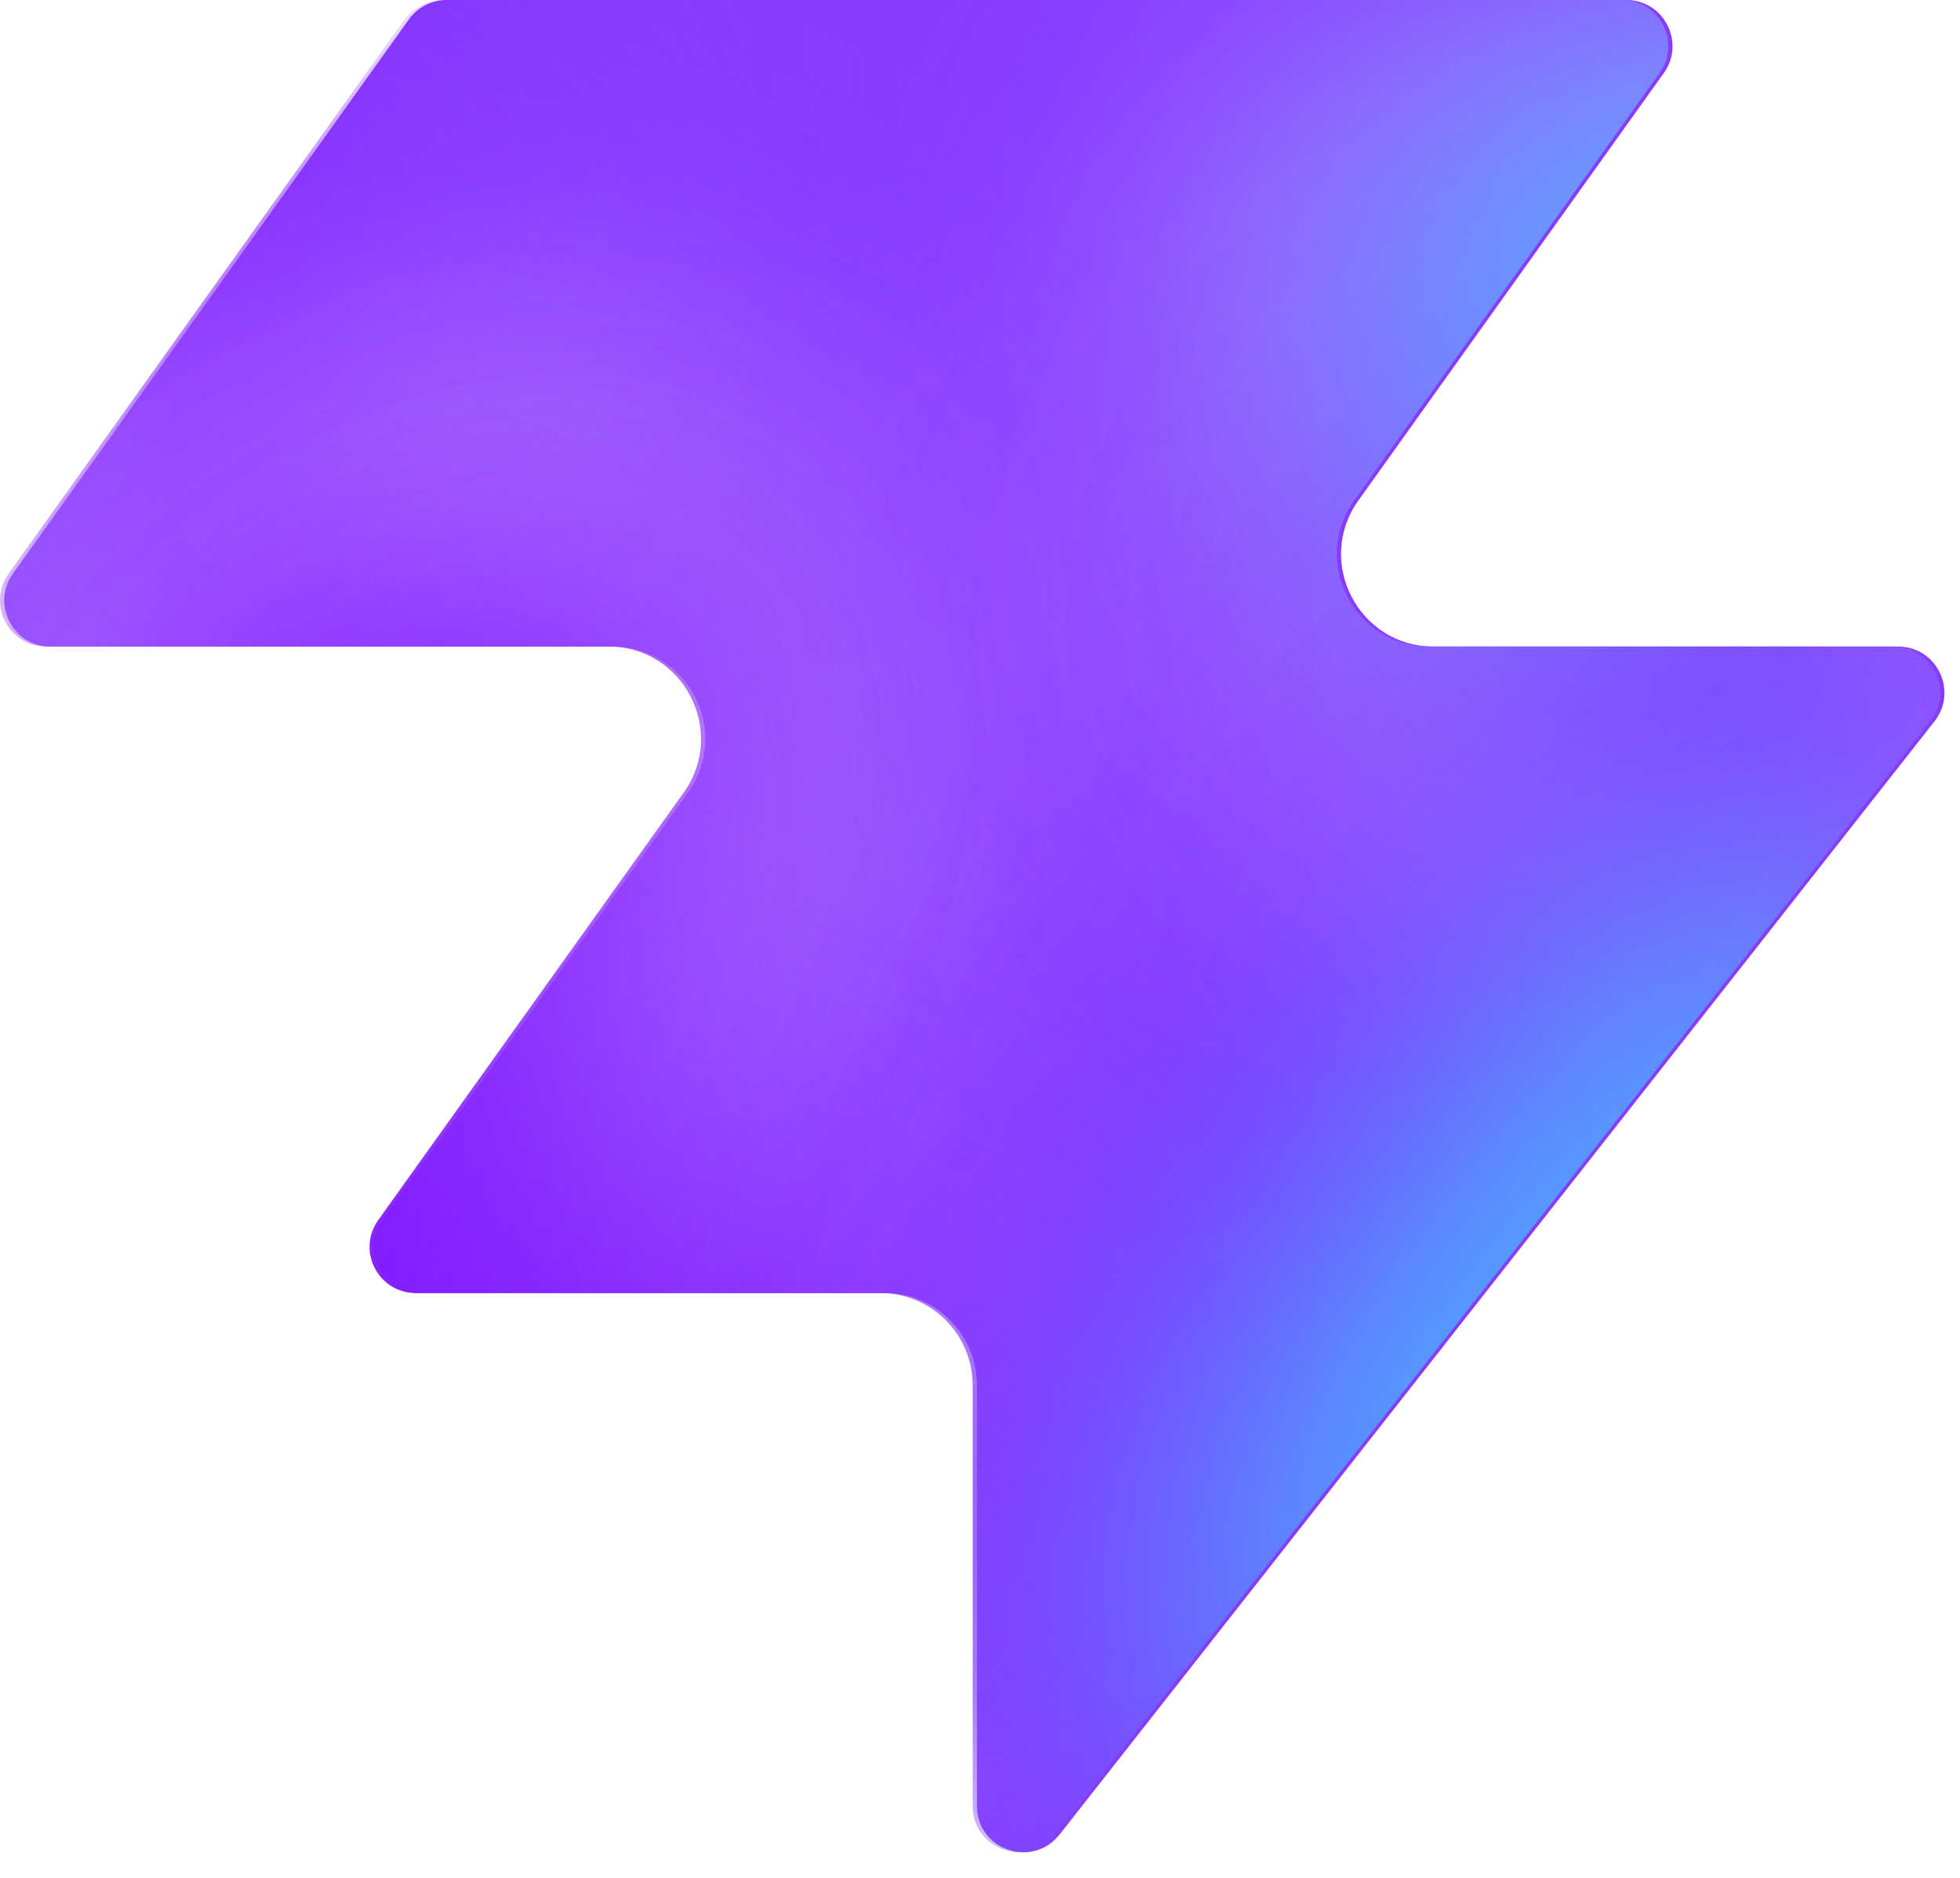
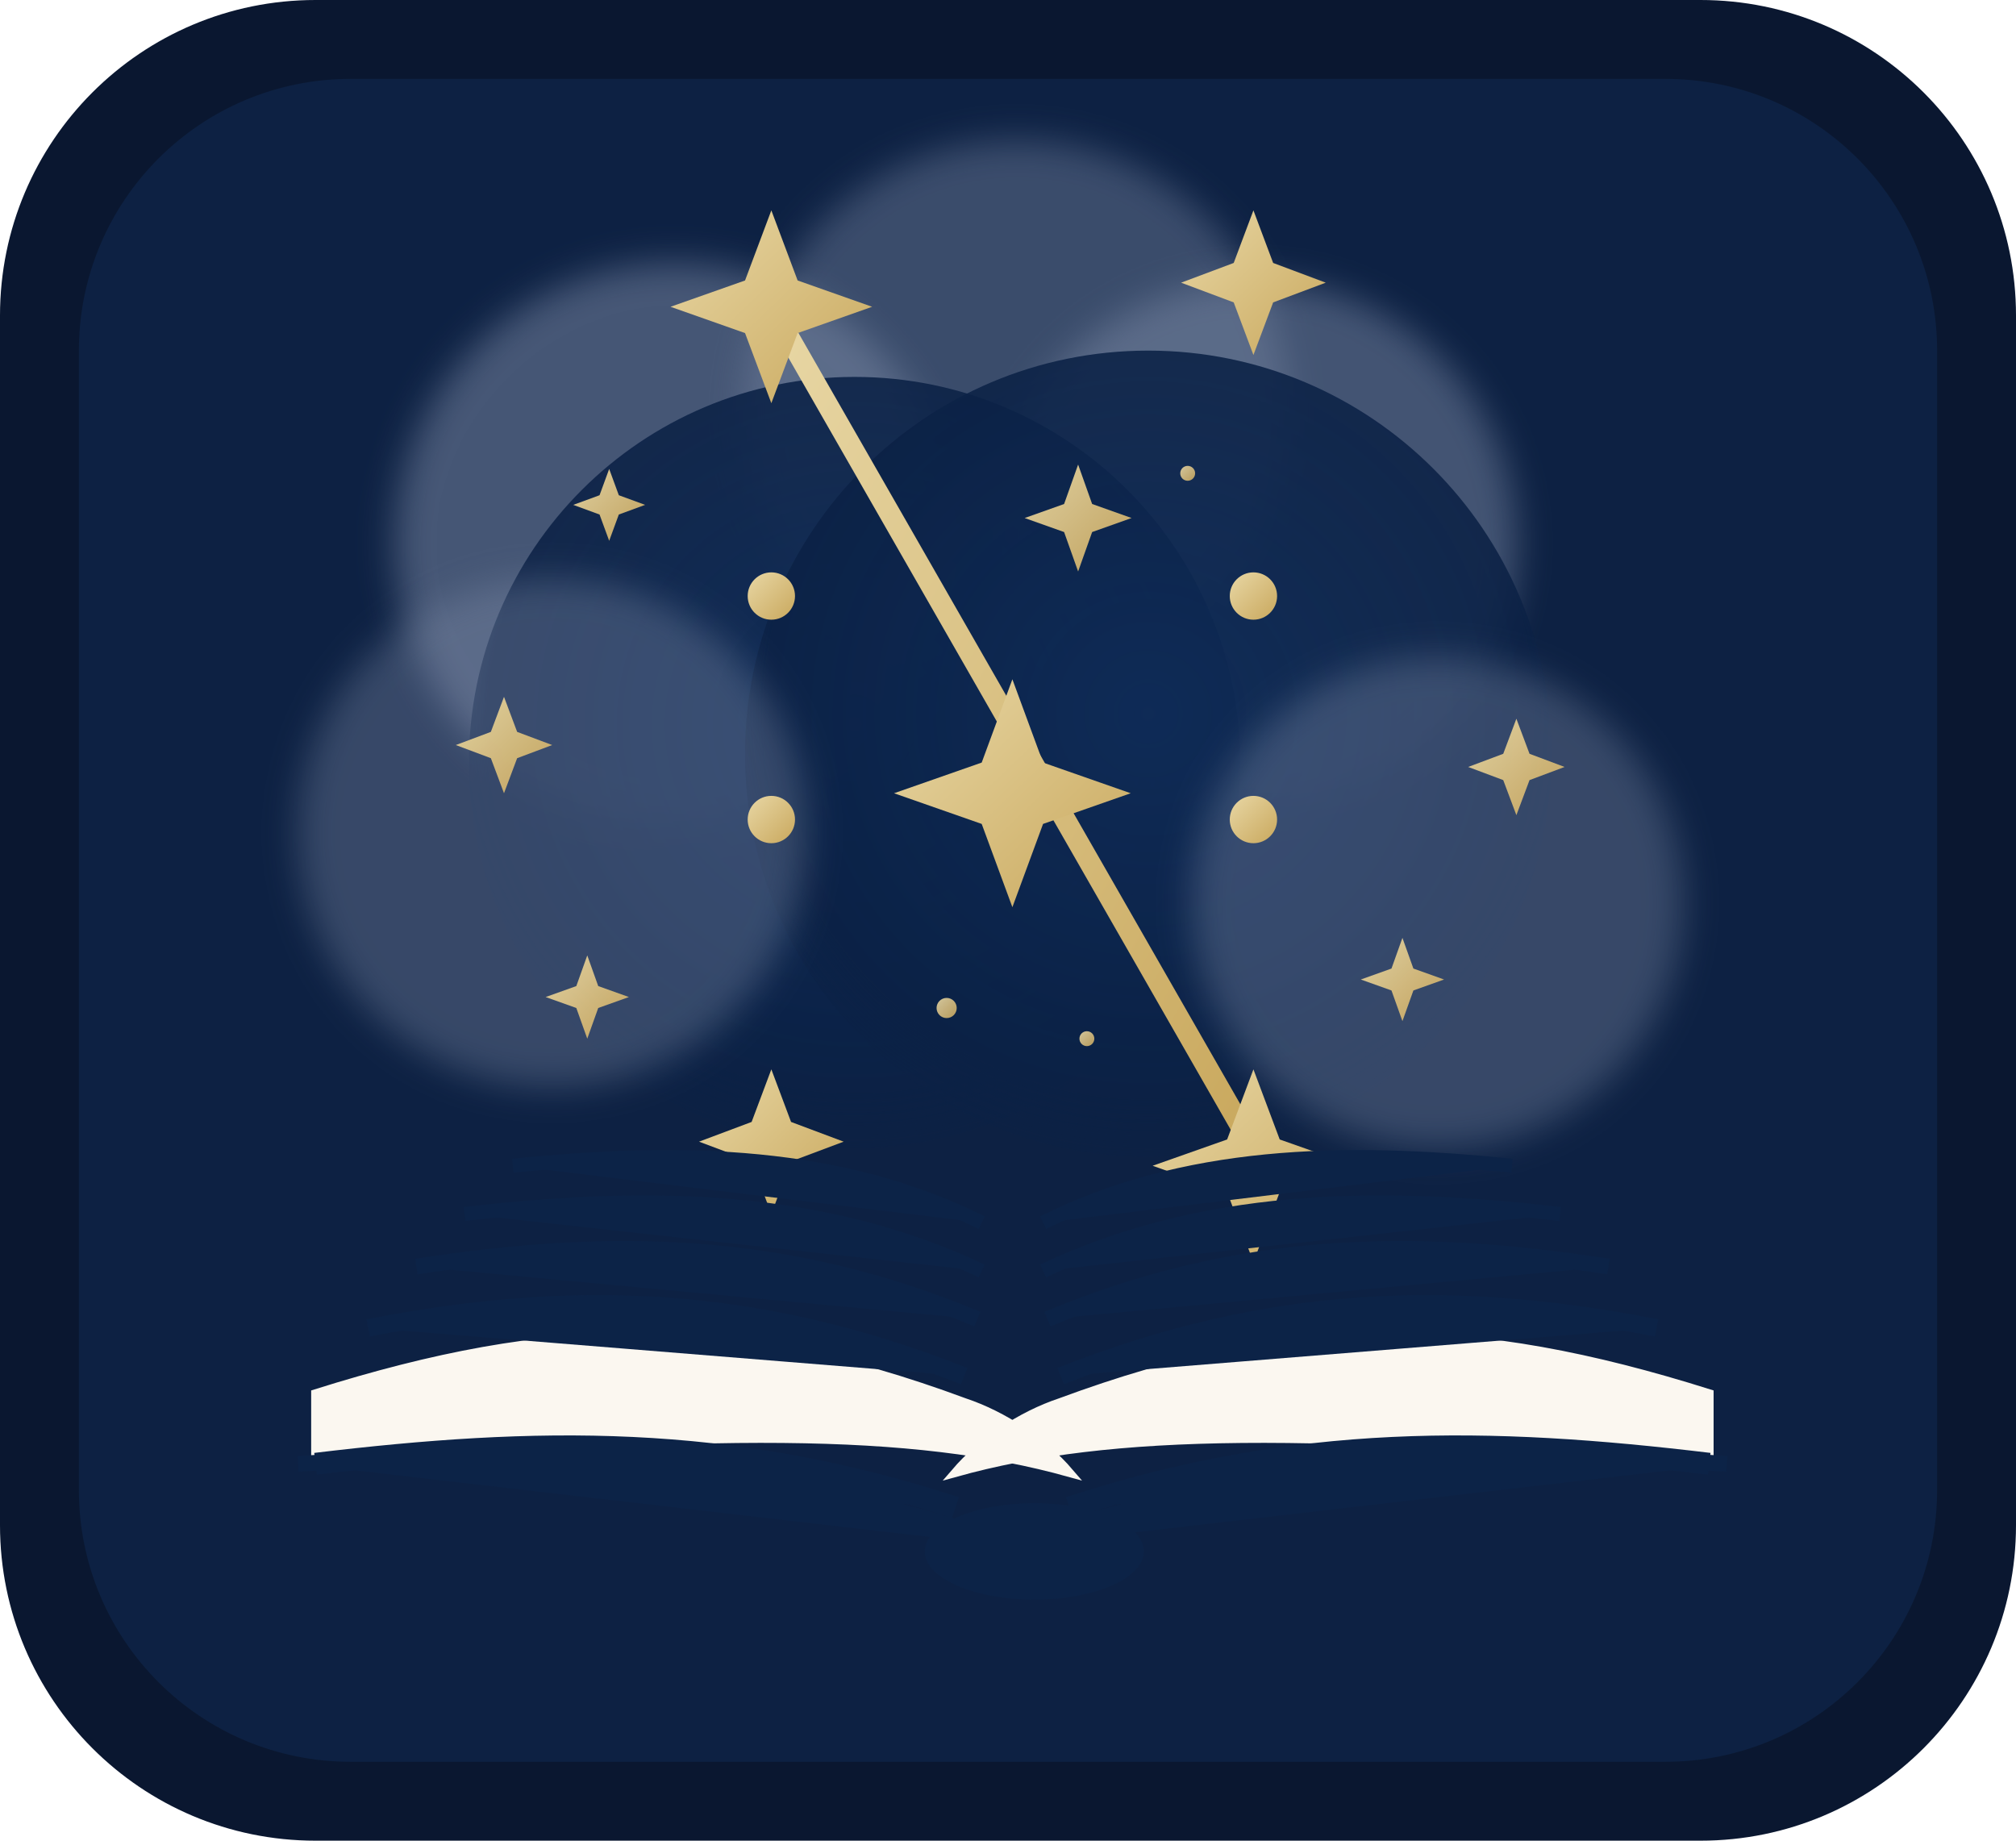
- <svg xmlns="http://www.w3.org/2000/svg" width="48" height="46" fill="none" viewBox="0 0 48 46">
-   <path fill="#863bff" d="M25.946 44.938c-.664.845-2.021.375-2.021-.698V33.937a2.26 2.26 0 0 0-2.262-2.262H10.287c-.92 0-1.456-1.04-.92-1.788l7.48-10.471c1.07-1.497 0-3.578-1.842-3.578H1.237c-.92 0-1.456-1.04-.92-1.788L10.013.474c.214-.297.556-.474.92-.474h28.894c.92 0 1.456 1.04.92 1.788l-7.48 10.471c-1.07 1.498 0 3.579 1.842 3.579h11.377c.943 0 1.473 1.088.89 1.83L25.947 44.94z" style="fill:#863bff;fill:color(display-p3 .525 .23 1);fill-opacity:1" />
-   <mask id="a" width="48" height="46" x="0" y="0" maskUnits="userSpaceOnUse" style="mask-type:alpha">
-     <path fill="#000" d="M25.842 44.938c-.664.844-2.021.375-2.021-.698V33.937a2.26 2.26 0 0 0-2.262-2.262H10.183c-.92 0-1.456-1.04-.92-1.788l7.48-10.471c1.07-1.498 0-3.579-1.842-3.579H1.133c-.92 0-1.456-1.04-.92-1.787L9.91.473c.214-.297.556-.474.92-.474h28.894c.92 0 1.456 1.04.92 1.788l-7.48 10.471c-1.07 1.498 0 3.578 1.842 3.578h11.377c.943 0 1.473 1.088.89 1.832L25.843 44.94z" style="fill:#000;fill-opacity:1" />
-   </mask>
-   <g mask="url(#a)">
-     <g filter="url(#b)">
-       <ellipse cx="5.508" cy="14.704" fill="#ede6ff" rx="5.508" ry="14.704" style="fill:#ede6ff;fill:color(display-p3 .927 .903 1);fill-opacity:1" transform="matrix(.00324 1 1 -.00324 -4.47 31.516)" />
+ <svg xmlns="http://www.w3.org/2000/svg" viewBox="0 0 460 420" role="img" aria-labelledby="title desc">
+   <defs>
+     <linearGradient id="goldLine" x1="0" y1="0" x2="1" y2="1">
+       <stop offset="0%" stop-color="#E8D7A5" />
+       <stop offset="100%" stop-color="#C9A85D" />
+     </linearGradient>
+     <linearGradient id="navyDeep" x1="0" y1="0" x2="0" y2="1">
+       <stop offset="0%" stop-color="#10254A" />
+       <stop offset="100%" stop-color="#091A36" />
+     </linearGradient>
+     <radialGradient id="cloudFill" cx="50%" cy="45%" r="60%">
+       <stop offset="0%" stop-color="#0E2B57" stop-opacity="0.97" />
+       <stop offset="80%" stop-color="#0B2145" stop-opacity="0.88" />
+       <stop offset="100%" stop-color="#0B2145" stop-opacity="0.00" />
+     </radialGradient>
+     <filter id="softBlur" x="-20%" y="-20%" width="140%" height="140%">
+       <feGaussianBlur stdDeviation="4" />
+     </filter>
+     <style>
+       .brand-word { font-family: 'Cormorant Garamond', 'Source Serif 4', Georgia, serif; fill:#10254A; }
+       .tagline { font-family: 'Source Serif 4', Georgia, serif; font-style: italic; fill:#29497B; }
+       .gold { fill:url(#goldLine); stroke:url(#goldLine); }
+       .navy { fill:#0C2347; stroke:#0C2347; }
+       .cream { fill:#FBF7F0; stroke:#FBF7F0; }
+     </style>
+   </defs>
+   <rect x="0" y="0" width="460" height="420" rx="72" fill="#0A1730" />
+   <rect x="18" y="18" width="424" height="384" rx="62" fill="#0D2244" opacity="0.92" />
+   <g transform="translate(0,4)">
+     <g opacity="1">
+       <circle cx="154" cy="120" r="64" fill="#7E8CA8" opacity="0.50" filter="url(#softBlur)" />
+       <circle cx="232" cy="90" r="62" fill="#7E8CA8" opacity="0.40" filter="url(#softBlur)" />
+       <circle cx="286" cy="120" r="60" fill="#7E8CA8" opacity="0.48" filter="url(#softBlur)" />
+       <circle cx="195" cy="170" r="88" fill="url(#cloudFill)" />
+       <circle cx="262" cy="168" r="92" fill="url(#cloudFill)" />
+       <circle cx="126" cy="186" r="58" fill="#8794AF" opacity="0.34" filter="url(#softBlur)" />
+       <circle cx="328" cy="202" r="56" fill="#8794AF" opacity="0.34" filter="url(#softBlur)" />
    </g>
-     <g filter="url(#c)">
-       <ellipse cx="10.399" cy="29.851" fill="#ede6ff" rx="10.399" ry="29.851" style="fill:#ede6ff;fill:color(display-p3 .927 .903 1);fill-opacity:1" transform="matrix(.00324 1 1 -.00324 -39.328 7.883)" />
+     <g stroke="url(#goldLine)" stroke-width="4.8" stroke-linecap="round" stroke-linejoin="round" fill="none">
+       <line x1="176" y1="66" x2="176" y2="258" />
+       <line x1="286" y1="66" x2="286" y2="258" />
+       <line x1="176" y1="66" x2="286" y2="258" />
    </g>
-     <g filter="url(#d)">
-       <ellipse cx="5.508" cy="30.487" fill="#7e14ff" rx="5.508" ry="30.487" style="fill:#7e14ff;fill:color(display-p3 .492 .077 1);fill-opacity:1" transform="rotate(89.814 -25.913 -14.639)scale(1 -1)" />
+     <g fill="url(#goldLine)">
+       <path d="M176 44 l6 16 17 6 -17 6 -6 16 -6-16 -17-6 17-6z" />
+       <path d="M286 44 l4.5 12 12 4.5 -12 4.5 -4.5 12 -4.5-12 -12-4.5 12-4.5z" />
+       <path d="M176 240 l4.5 12 12 4.5 -12 4.5 -4.5 12 -4.5-12 -12-4.5 12-4.5z" />
+       <path d="M286 240 l6 16 17 6 -17 6 -6 16 -6-16 -17-6 17-6z" />
+       <path d="M231 151 l7 19 20 7 -20 7 -7 19 -7-19 -20-7 20-7z" />
+       <circle cx="176" cy="132" r="5.4" />
+       <circle cx="176" cy="183" r="5.4" />
+       <circle cx="286" cy="132" r="5.4" />
+       <circle cx="286" cy="183" r="5.4" />
+       <path d="M115 155 l3 8 8 3 -8 3 -3 8 -3-8 -8-3 8-3z" opacity="0.95" />
+       <path d="M139 103 l2.2 6 6 2.2 -6 2.2 -2.2 6 -2.2-6 -6-2.2 6-2.2z" opacity="0.95" />
+       <path d="M246 102 l3.2 9 9 3.2 -9 3.2 -3.2 9 -3.2-9 -9-3.2 9-3.2z" opacity="0.95" />
+       <path d="M346 160 l3 8 8 3 -8 3 -3 8 -3-8 -8-3 8-3z" opacity="0.95" />
+       <path d="M320 210 l2.5 7 7 2.5 -7 2.5 -2.5 7 -2.5-7 -7-2.5 7-2.5z" opacity="0.95" />
+       <path d="M134 214 l2.5 7 7 2.5 -7 2.5 -2.5 7 -2.5-7 -7-2.5 7-2.5z" opacity="0.95" />
+       <circle cx="216" cy="226" r="2.3" opacity="0.9" />
+       <circle cx="271" cy="104" r="1.7" opacity="0.9" />
+       <circle cx="248" cy="233" r="1.7" opacity="0.9" />
    </g>
-     <g filter="url(#e)">
-       <ellipse cx="5.508" cy="30.599" fill="#7e14ff" rx="5.508" ry="30.599" style="fill:#7e14ff;fill:color(display-p3 .492 .077 1);fill-opacity:1" transform="rotate(89.814 -32.644 -3.334)scale(1 -1)" />
-     </g>
-     <g filter="url(#f)">
-       <ellipse cx="5.508" cy="30.599" fill="#7e14ff" rx="5.508" ry="30.599" style="fill:#7e14ff;fill:color(display-p3 .492 .077 1);fill-opacity:1" transform="matrix(.00324 1 1 -.00324 -34.34 30.47)" />
-     </g>
-     <g filter="url(#g)">
-       <ellipse cx="14.072" cy="22.078" fill="#ede6ff" rx="14.072" ry="22.078" style="fill:#ede6ff;fill:color(display-p3 .927 .903 1);fill-opacity:1" transform="rotate(93.35 24.506 48.493)scale(-1 1)" />
-     </g>
-     <g filter="url(#h)">
-       <ellipse cx="3.47" cy="21.501" fill="#7e14ff" rx="3.47" ry="21.501" style="fill:#7e14ff;fill:color(display-p3 .492 .077 1);fill-opacity:1" transform="rotate(89.009 28.708 47.59)scale(-1 1)" />
-     </g>
-     <g filter="url(#i)">
-       <ellipse cx="3.47" cy="21.501" fill="#7e14ff" rx="3.47" ry="21.501" style="fill:#7e14ff;fill:color(display-p3 .492 .077 1);fill-opacity:1" transform="rotate(89.009 28.708 47.59)scale(-1 1)" />
-     </g>
-     <g filter="url(#j)">
-       <ellipse cx=".387" cy="8.972" fill="#7e14ff" rx="4.407" ry="29.108" style="fill:#7e14ff;fill:color(display-p3 .492 .077 1);fill-opacity:1" transform="rotate(39.51 .387 8.972)" />
-     </g>
-     <g filter="url(#k)">
-       <ellipse cx="47.523" cy="-6.092" fill="#7e14ff" rx="4.407" ry="29.108" style="fill:#7e14ff;fill:color(display-p3 .492 .077 1);fill-opacity:1" transform="rotate(37.892 47.523 -6.092)" />
-     </g>
-     <g filter="url(#l)">
-       <ellipse cx="41.412" cy="6.333" fill="#47bfff" rx="5.971" ry="9.665" style="fill:#47bfff;fill:color(display-p3 .28 .748 1);fill-opacity:1" transform="rotate(37.892 41.412 6.333)" />
-     </g>
-     <g filter="url(#m)">
-       <ellipse cx="-1.879" cy="38.332" fill="#7e14ff" rx="4.407" ry="29.108" style="fill:#7e14ff;fill:color(display-p3 .492 .077 1);fill-opacity:1" transform="rotate(37.892 -1.88 38.332)" />
-     </g>
-     <g filter="url(#n)">
-       <ellipse cx="-1.879" cy="38.332" fill="#7e14ff" rx="4.407" ry="29.108" style="fill:#7e14ff;fill:color(display-p3 .492 .077 1);fill-opacity:1" transform="rotate(37.892 -1.88 38.332)" />
-     </g>
-     <g filter="url(#o)">
-       <ellipse cx="35.651" cy="29.907" fill="#7e14ff" rx="4.407" ry="29.108" style="fill:#7e14ff;fill:color(display-p3 .492 .077 1);fill-opacity:1" transform="rotate(37.892 35.651 29.907)" />
-     </g>
-     <g filter="url(#p)">
-       <ellipse cx="38.418" cy="32.4" fill="#47bfff" rx="5.971" ry="15.297" style="fill:#47bfff;fill:color(display-p3 .28 .748 1);fill-opacity:1" transform="rotate(37.892 38.418 32.4)" />
+     <g>
+       <path class="cream" stroke-width="2" d="M72 314 C126 297, 166 296, 220 316 C229 319, 238 325, 244 332 C208 322, 163 322, 72 330 Z" />
+       <path class="cream" stroke-width="2" d="M390 314 C336 297, 296 296, 242 316 C233 319, 224 325, 218 332 C254 322, 299 322, 390 330 Z" />
+       <path class="navy" stroke-width="5" fill="none" d="M72 330 C122 324, 166 323, 218 340" />
+       <path class="navy" stroke-width="5" fill="none" d="M390 330 C340 324, 296 323, 244 340" />
+       <path class="navy" stroke-width="4" fill="none" d="M84 299 C130 290, 172 291, 220 310" />
+       <path class="navy" stroke-width="4" fill="none" d="M378 299 C332 290, 290 291, 242 310" />
+       <path class="navy" stroke-width="3.6" fill="none" d="M95 285 C140 278, 180 279, 223 297" />
+       <path class="navy" stroke-width="3.6" fill="none" d="M367 285 C322 278, 282 279, 239 297" />
+       <path class="navy" stroke-width="3.2" fill="none" d="M106 273 C149 268, 188 269, 224 286" />
+       <path class="navy" stroke-width="3.2" fill="none" d="M356 273 C313 268, 274 269, 238 286" />
+       <path class="navy" stroke-width="3.2" fill="none" d="M117 262 C156 258, 192 259, 224 275" />
+       <path class="navy" stroke-width="3.2" fill="none" d="M345 262 C306 258, 270 259, 238 275" />
+       <path class="navy" stroke-width="3.6" d="M68 330 C118 327, 172 328, 232 349" fill="none" />
+       <path class="navy" stroke-width="3.6" d="M394 330 C344 327, 290 328, 230 349" fill="none" />
+       <path d="M228 349 C231 357, 241 357, 244 349" fill="none" stroke="#C9A85D" stroke-width="4" stroke-linecap="round" />
+       <ellipse cx="236" cy="350" rx="25" ry="11" fill="#0C2347" />
    </g>
  </g>
-   <defs>
-     <filter id="b" width="60.045" height="41.654" x="-19.77" y="16.149" color-interpolation-filters="sRGB" filterUnits="userSpaceOnUse">
-       <feFlood flood-opacity="0" result="BackgroundImageFix" />
-       <feBlend in="SourceGraphic" in2="BackgroundImageFix" result="shape" />
-       <feGaussianBlur result="effect1_foregroundBlur_2002_17158" stdDeviation="7.659" />
-     </filter>
-     <filter id="c" width="90.34" height="51.437" x="-54.613" y="-7.533" color-interpolation-filters="sRGB" filterUnits="userSpaceOnUse">
-       <feFlood flood-opacity="0" result="BackgroundImageFix" />
-       <feBlend in="SourceGraphic" in2="BackgroundImageFix" result="shape" />
-       <feGaussianBlur result="effect1_foregroundBlur_2002_17158" stdDeviation="7.659" />
-     </filter>
-     <filter id="d" width="79.355" height="29.4" x="-49.64" y="2.03" color-interpolation-filters="sRGB" filterUnits="userSpaceOnUse">
-       <feFlood flood-opacity="0" result="BackgroundImageFix" />
-       <feBlend in="SourceGraphic" in2="BackgroundImageFix" result="shape" />
-       <feGaussianBlur result="effect1_foregroundBlur_2002_17158" stdDeviation="4.596" />
-     </filter>
-     <filter id="e" width="79.579" height="29.4" x="-45.045" y="20.029" color-interpolation-filters="sRGB" filterUnits="userSpaceOnUse">
-       <feFlood flood-opacity="0" result="BackgroundImageFix" />
-       <feBlend in="SourceGraphic" in2="BackgroundImageFix" result="shape" />
-       <feGaussianBlur result="effect1_foregroundBlur_2002_17158" stdDeviation="4.596" />
-     </filter>
-     <filter id="f" width="79.579" height="29.4" x="-43.513" y="21.178" color-interpolation-filters="sRGB" filterUnits="userSpaceOnUse">
-       <feFlood flood-opacity="0" result="BackgroundImageFix" />
-       <feBlend in="SourceGraphic" in2="BackgroundImageFix" result="shape" />
-       <feGaussianBlur result="effect1_foregroundBlur_2002_17158" stdDeviation="4.596" />
-     </filter>
-     <filter id="g" width="74.749" height="58.852" x="15.756" y="-17.901" color-interpolation-filters="sRGB" filterUnits="userSpaceOnUse">
-       <feFlood flood-opacity="0" result="BackgroundImageFix" />
-       <feBlend in="SourceGraphic" in2="BackgroundImageFix" result="shape" />
-       <feGaussianBlur result="effect1_foregroundBlur_2002_17158" stdDeviation="7.659" />
-     </filter>
-     <filter id="h" width="61.377" height="25.362" x="23.548" y="2.284" color-interpolation-filters="sRGB" filterUnits="userSpaceOnUse">
-       <feFlood flood-opacity="0" result="BackgroundImageFix" />
-       <feBlend in="SourceGraphic" in2="BackgroundImageFix" result="shape" />
-       <feGaussianBlur result="effect1_foregroundBlur_2002_17158" stdDeviation="4.596" />
-     </filter>
-     <filter id="i" width="61.377" height="25.362" x="23.548" y="2.284" color-interpolation-filters="sRGB" filterUnits="userSpaceOnUse">
-       <feFlood flood-opacity="0" result="BackgroundImageFix" />
-       <feBlend in="SourceGraphic" in2="BackgroundImageFix" result="shape" />
-       <feGaussianBlur result="effect1_foregroundBlur_2002_17158" stdDeviation="4.596" />
-     </filter>
-     <filter id="j" width="56.045" height="63.649" x="-27.636" y="-22.853" color-interpolation-filters="sRGB" filterUnits="userSpaceOnUse">
-       <feFlood flood-opacity="0" result="BackgroundImageFix" />
-       <feBlend in="SourceGraphic" in2="BackgroundImageFix" result="shape" />
-       <feGaussianBlur result="effect1_foregroundBlur_2002_17158" stdDeviation="4.596" />
-     </filter>
-     <filter id="k" width="54.814" height="64.646" x="20.116" y="-38.415" color-interpolation-filters="sRGB" filterUnits="userSpaceOnUse">
-       <feFlood flood-opacity="0" result="BackgroundImageFix" />
-       <feBlend in="SourceGraphic" in2="BackgroundImageFix" result="shape" />
-       <feGaussianBlur result="effect1_foregroundBlur_2002_17158" stdDeviation="4.596" />
-     </filter>
-     <filter id="l" width="33.541" height="35.313" x="24.641" y="-11.323" color-interpolation-filters="sRGB" filterUnits="userSpaceOnUse">
-       <feFlood flood-opacity="0" result="BackgroundImageFix" />
-       <feBlend in="SourceGraphic" in2="BackgroundImageFix" result="shape" />
-       <feGaussianBlur result="effect1_foregroundBlur_2002_17158" stdDeviation="4.596" />
-     </filter>
-     <filter id="m" width="54.814" height="64.646" x="-29.286" y="6.009" color-interpolation-filters="sRGB" filterUnits="userSpaceOnUse">
-       <feFlood flood-opacity="0" result="BackgroundImageFix" />
-       <feBlend in="SourceGraphic" in2="BackgroundImageFix" result="shape" />
-       <feGaussianBlur result="effect1_foregroundBlur_2002_17158" stdDeviation="4.596" />
-     </filter>
-     <filter id="n" width="54.814" height="64.646" x="-29.286" y="6.009" color-interpolation-filters="sRGB" filterUnits="userSpaceOnUse">
-       <feFlood flood-opacity="0" result="BackgroundImageFix" />
-       <feBlend in="SourceGraphic" in2="BackgroundImageFix" result="shape" />
-       <feGaussianBlur result="effect1_foregroundBlur_2002_17158" stdDeviation="4.596" />
-     </filter>
-     <filter id="o" width="54.814" height="64.646" x="8.244" y="-2.416" color-interpolation-filters="sRGB" filterUnits="userSpaceOnUse">
-       <feFlood flood-opacity="0" result="BackgroundImageFix" />
-       <feBlend in="SourceGraphic" in2="BackgroundImageFix" result="shape" />
-       <feGaussianBlur result="effect1_foregroundBlur_2002_17158" stdDeviation="4.596" />
-     </filter>
-     <filter id="p" width="39.409" height="43.623" x="18.713" y="10.588" color-interpolation-filters="sRGB" filterUnits="userSpaceOnUse">
-       <feFlood flood-opacity="0" result="BackgroundImageFix" />
-       <feBlend in="SourceGraphic" in2="BackgroundImageFix" result="shape" />
-       <feGaussianBlur result="effect1_foregroundBlur_2002_17158" stdDeviation="4.596" />
-     </filter>
-   </defs>
</svg>
